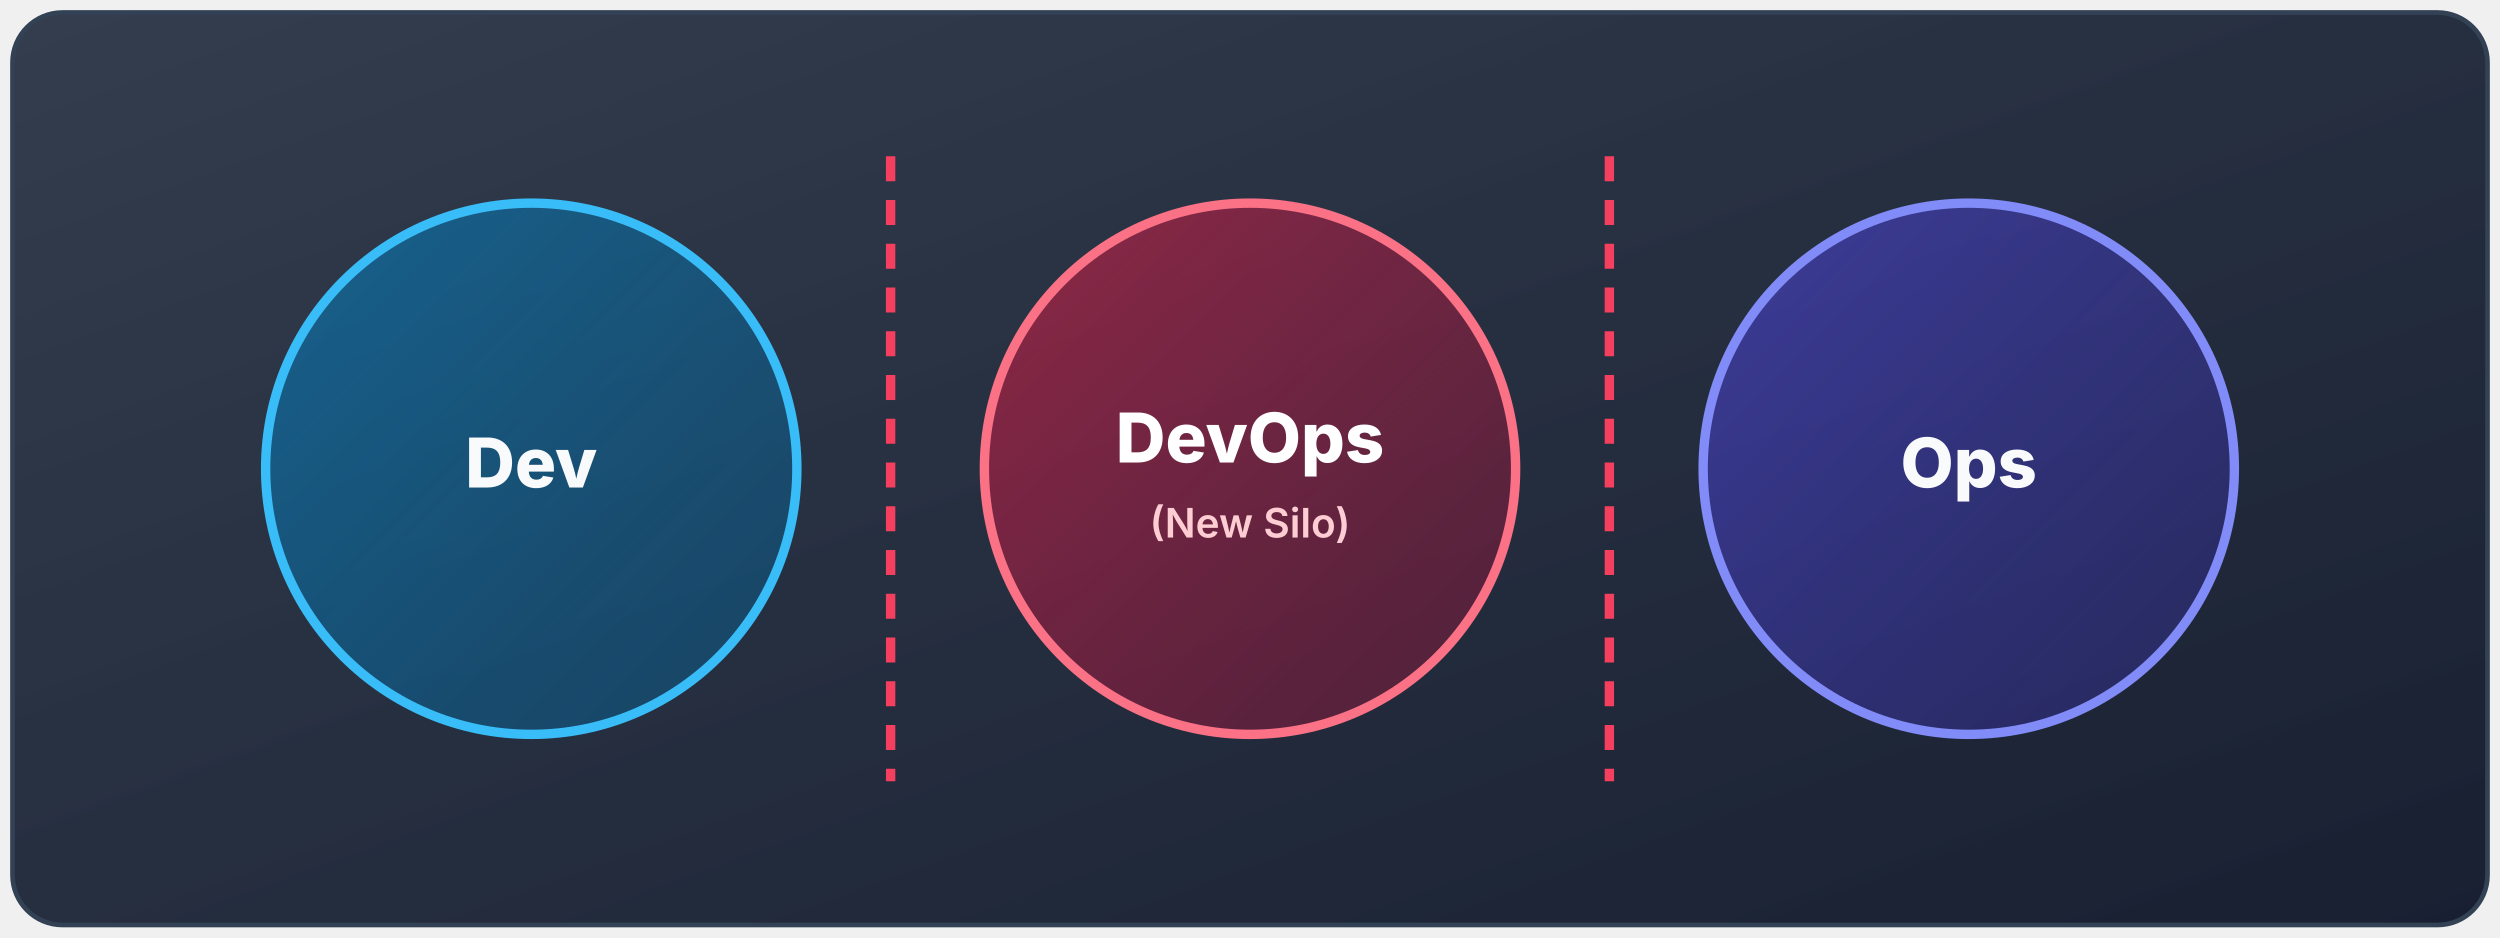
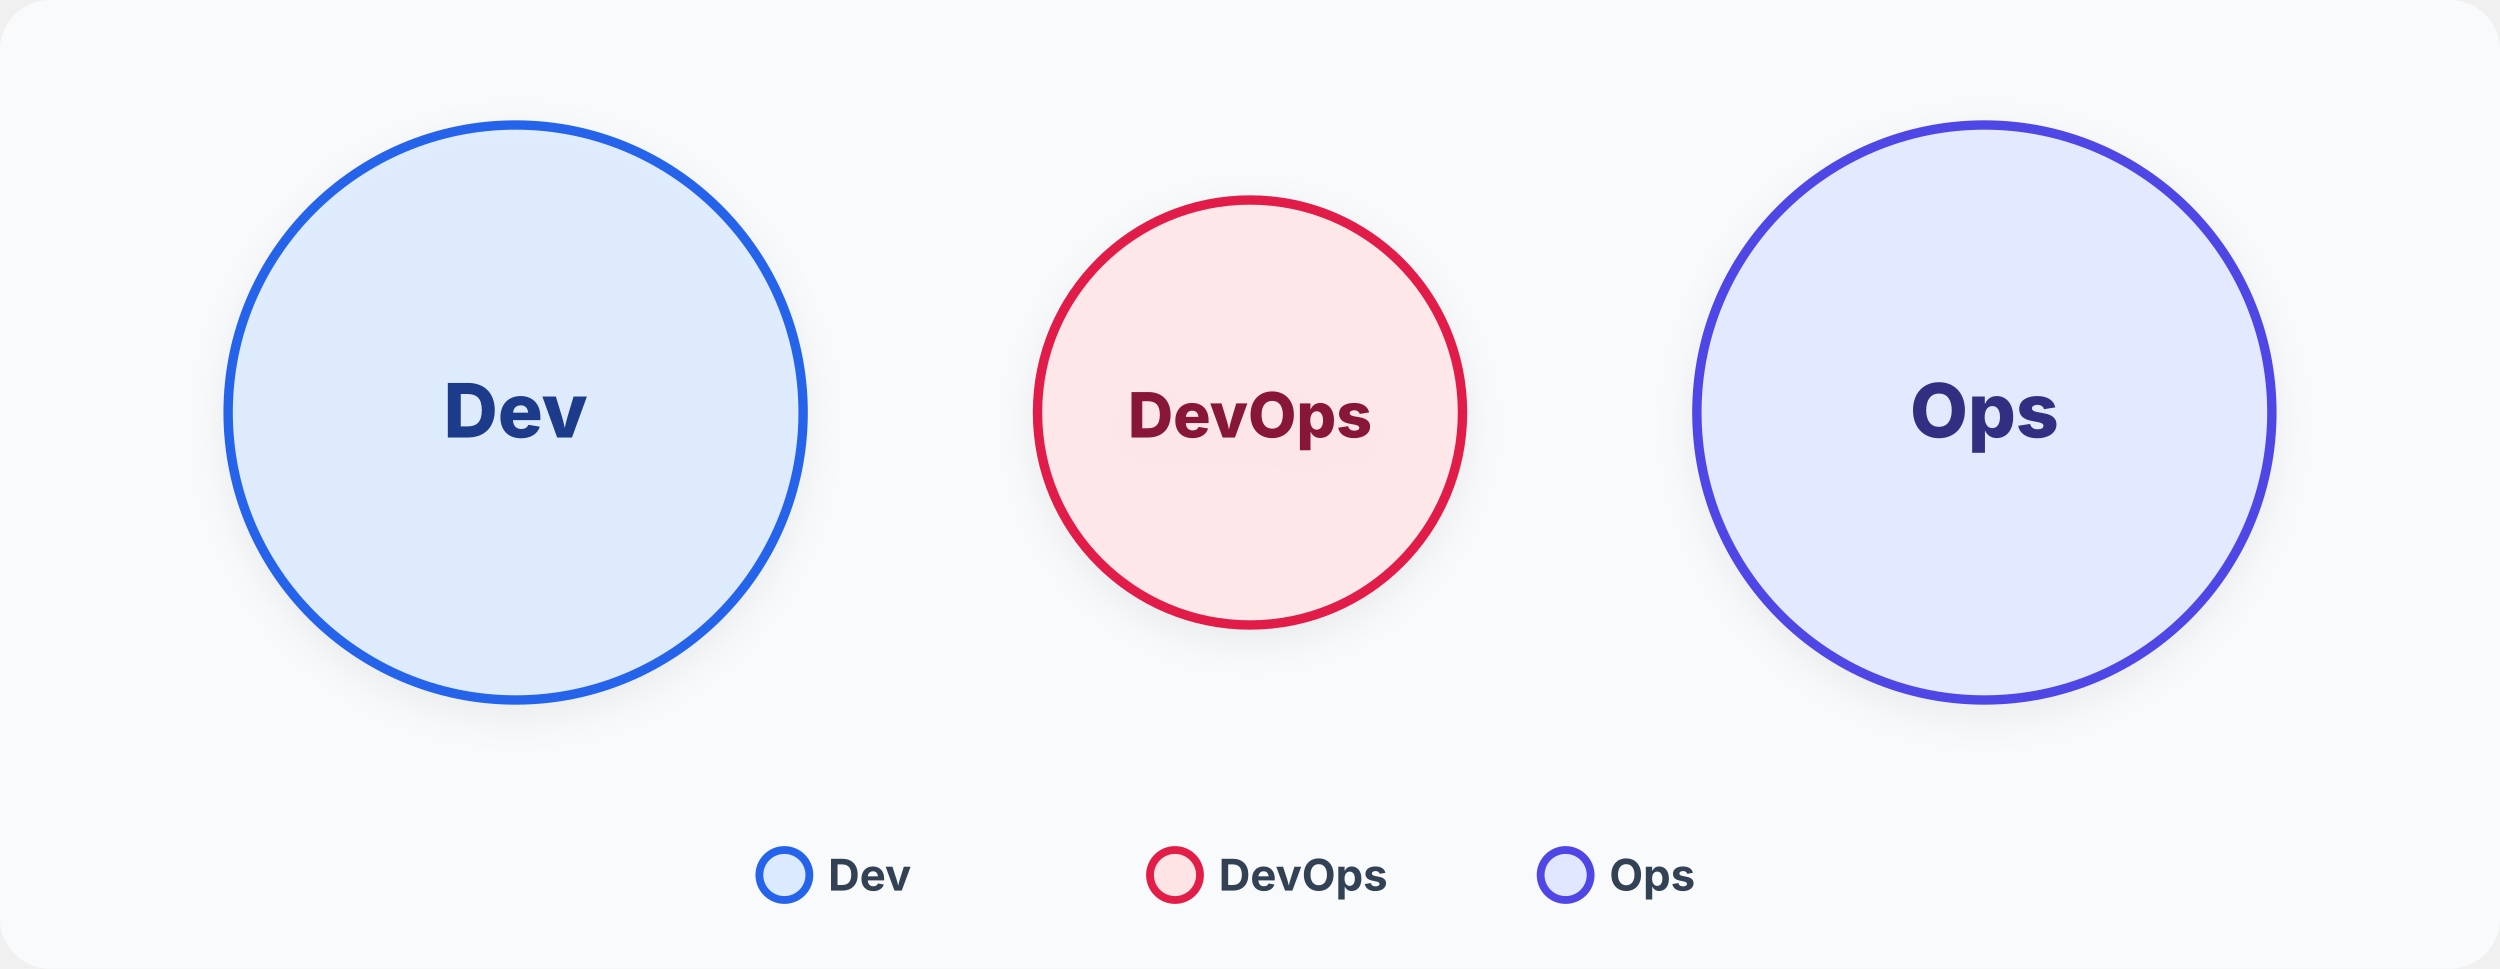
- <svg xmlns="http://www.w3.org/2000/svg" viewBox="0 0 800 300" width="100%" height="100%">
+ <svg xmlns="http://www.w3.org/2000/svg" viewBox="0 0 800 310" width="800" height="310" font-family="'Inter', -apple-system, BlinkMacSystemFont, 'Segoe UI', sans-serif">
  <defs>
-     <linearGradient id="tp-bg" x1="0%" y1="0%" x2="100%" y2="100%">
-       <stop offset="0%" stop-color="#1e293b" stop-opacity="0.9" />
-       <stop offset="100%" stop-color="#0f172a" stop-opacity="0.96" />
-     </linearGradient>
-     <linearGradient id="tp-dev" x1="0%" y1="0%" x2="100%" y2="100%">
-       <stop offset="0%" stop-color="#0284c7" stop-opacity="0.55" />
-       <stop offset="100%" stop-color="#0369a1" stop-opacity="0.35" />
-     </linearGradient>
-     <linearGradient id="tp-ops" x1="0%" y1="0%" x2="100%" y2="100%">
-       <stop offset="0%" stop-color="#4f46e5" stop-opacity="0.55" />
-       <stop offset="100%" stop-color="#3730a3" stop-opacity="0.35" />
-     </linearGradient>
-     <linearGradient id="tp-devops" x1="0%" y1="0%" x2="100%" y2="100%">
-       <stop offset="0%" stop-color="#10b981" stop-opacity="0.55" />
-       <stop offset="100%" stop-color="#047857" stop-opacity="0.35" />
-     </linearGradient>
-     <linearGradient id="tp-warn" x1="0%" y1="0%" x2="100%" y2="100%">
-       <stop offset="0%" stop-color="#e11d48" stop-opacity="0.55" />
-       <stop offset="100%" stop-color="#9f1239" stop-opacity="0.35" />
-     </linearGradient>
-     <linearGradient id="tp-amber" x1="0%" y1="0%" x2="100%" y2="100%">
-       <stop offset="0%" stop-color="#d97706" stop-opacity="0.55" />
-       <stop offset="100%" stop-color="#92400e" stop-opacity="0.35" />
-     </linearGradient>
+     <filter id="tpShadow" x="-10%" y="-10%" width="120%" height="125%">
+       <feDropShadow dx="0" dy="4" stdDeviation="6" flood-color="#0f172a" flood-opacity="0.07" />
+     </filter>
  </defs>
-   <rect x="4" y="4" width="792" height="292" rx="16" fill="url(#tp-bg)" stroke="#334155" stroke-width="1.5" />
-   <circle cx="170" cy="150" r="85" fill="url(#tp-dev)" stroke="#38bdf8" stroke-width="3" />
-   <text x="170" y="156" fill="#f8fafc" font-family="Inter, system-ui, sans-serif" font-size="22" font-weight="800" text-anchor="middle">Dev</text>
-   <line x1="285" y1="50" x2="285" y2="250" stroke="#f43f5e" stroke-width="3" stroke-dasharray="8 6" />
-   <circle cx="400" cy="150" r="85" fill="url(#tp-warn)" stroke="#fb7185" stroke-width="3" />
-   <text x="400" y="148" fill="#ffffff" font-family="Inter, system-ui, sans-serif" font-size="22" font-weight="800" text-anchor="middle">DevOps</text>
-   <text x="400" y="172" fill="#fecdd3" font-family="Inter, system-ui, sans-serif" font-size="13" font-weight="600" text-anchor="middle">(New Silo)</text>
-   <line x1="515" y1="50" x2="515" y2="250" stroke="#f43f5e" stroke-width="3" stroke-dasharray="8 6" />
-   <circle cx="630" cy="150" r="85" fill="url(#tp-ops)" stroke="#818cf8" stroke-width="3" />
-   <text x="630" y="156" fill="#f8fafc" font-family="Inter, system-ui, sans-serif" font-size="22" font-weight="800" text-anchor="middle">Ops</text>
+   <rect width="800" height="310" rx="16" fill="#f8fafc" />
+   <g filter="url(#tpShadow)">
+     <circle cx="165" cy="132" r="92" fill="#dbeafe" fill-opacity="0.85" stroke="#2563eb" stroke-width="3" />
+     <text x="165" y="140" font-size="24" font-weight="800" fill="#1e3a8a" text-anchor="middle">Dev</text>
+     <circle cx="400" cy="132" r="68" fill="#ffe4e6" fill-opacity="0.9" stroke="#e11d48" stroke-width="3" />
+     <text x="400" y="140" font-size="20" font-weight="800" fill="#881337" text-anchor="middle">DevOps</text>
+     <circle cx="635" cy="132" r="92" fill="#e0e7ff" fill-opacity="0.85" stroke="#4f46e5" stroke-width="3" />
+     <text x="635" y="140" font-size="24" font-weight="800" fill="#312e81" text-anchor="middle">Ops</text>
+   </g>
+   <g>
+     <circle cx="251.0" cy="280" r="8" fill="#dbeafe" stroke="#2563eb" stroke-width="2.5" />
+     <text x="265.0" y="285" font-size="14" font-weight="700" fill="#334155">Dev</text>
+     <circle cx="376.0" cy="280" r="8" fill="#ffe4e6" stroke="#e11d48" stroke-width="2.5" />
+     <text x="390.0" y="285" font-size="14" font-weight="700" fill="#334155">DevOps</text>
+     <circle cx="501.0" cy="280" r="8" fill="#e0e7ff" stroke="#4f46e5" stroke-width="2.5" />
+     <text x="515.0" y="285" font-size="14" font-weight="700" fill="#334155">Ops</text>
+   </g>
</svg>
